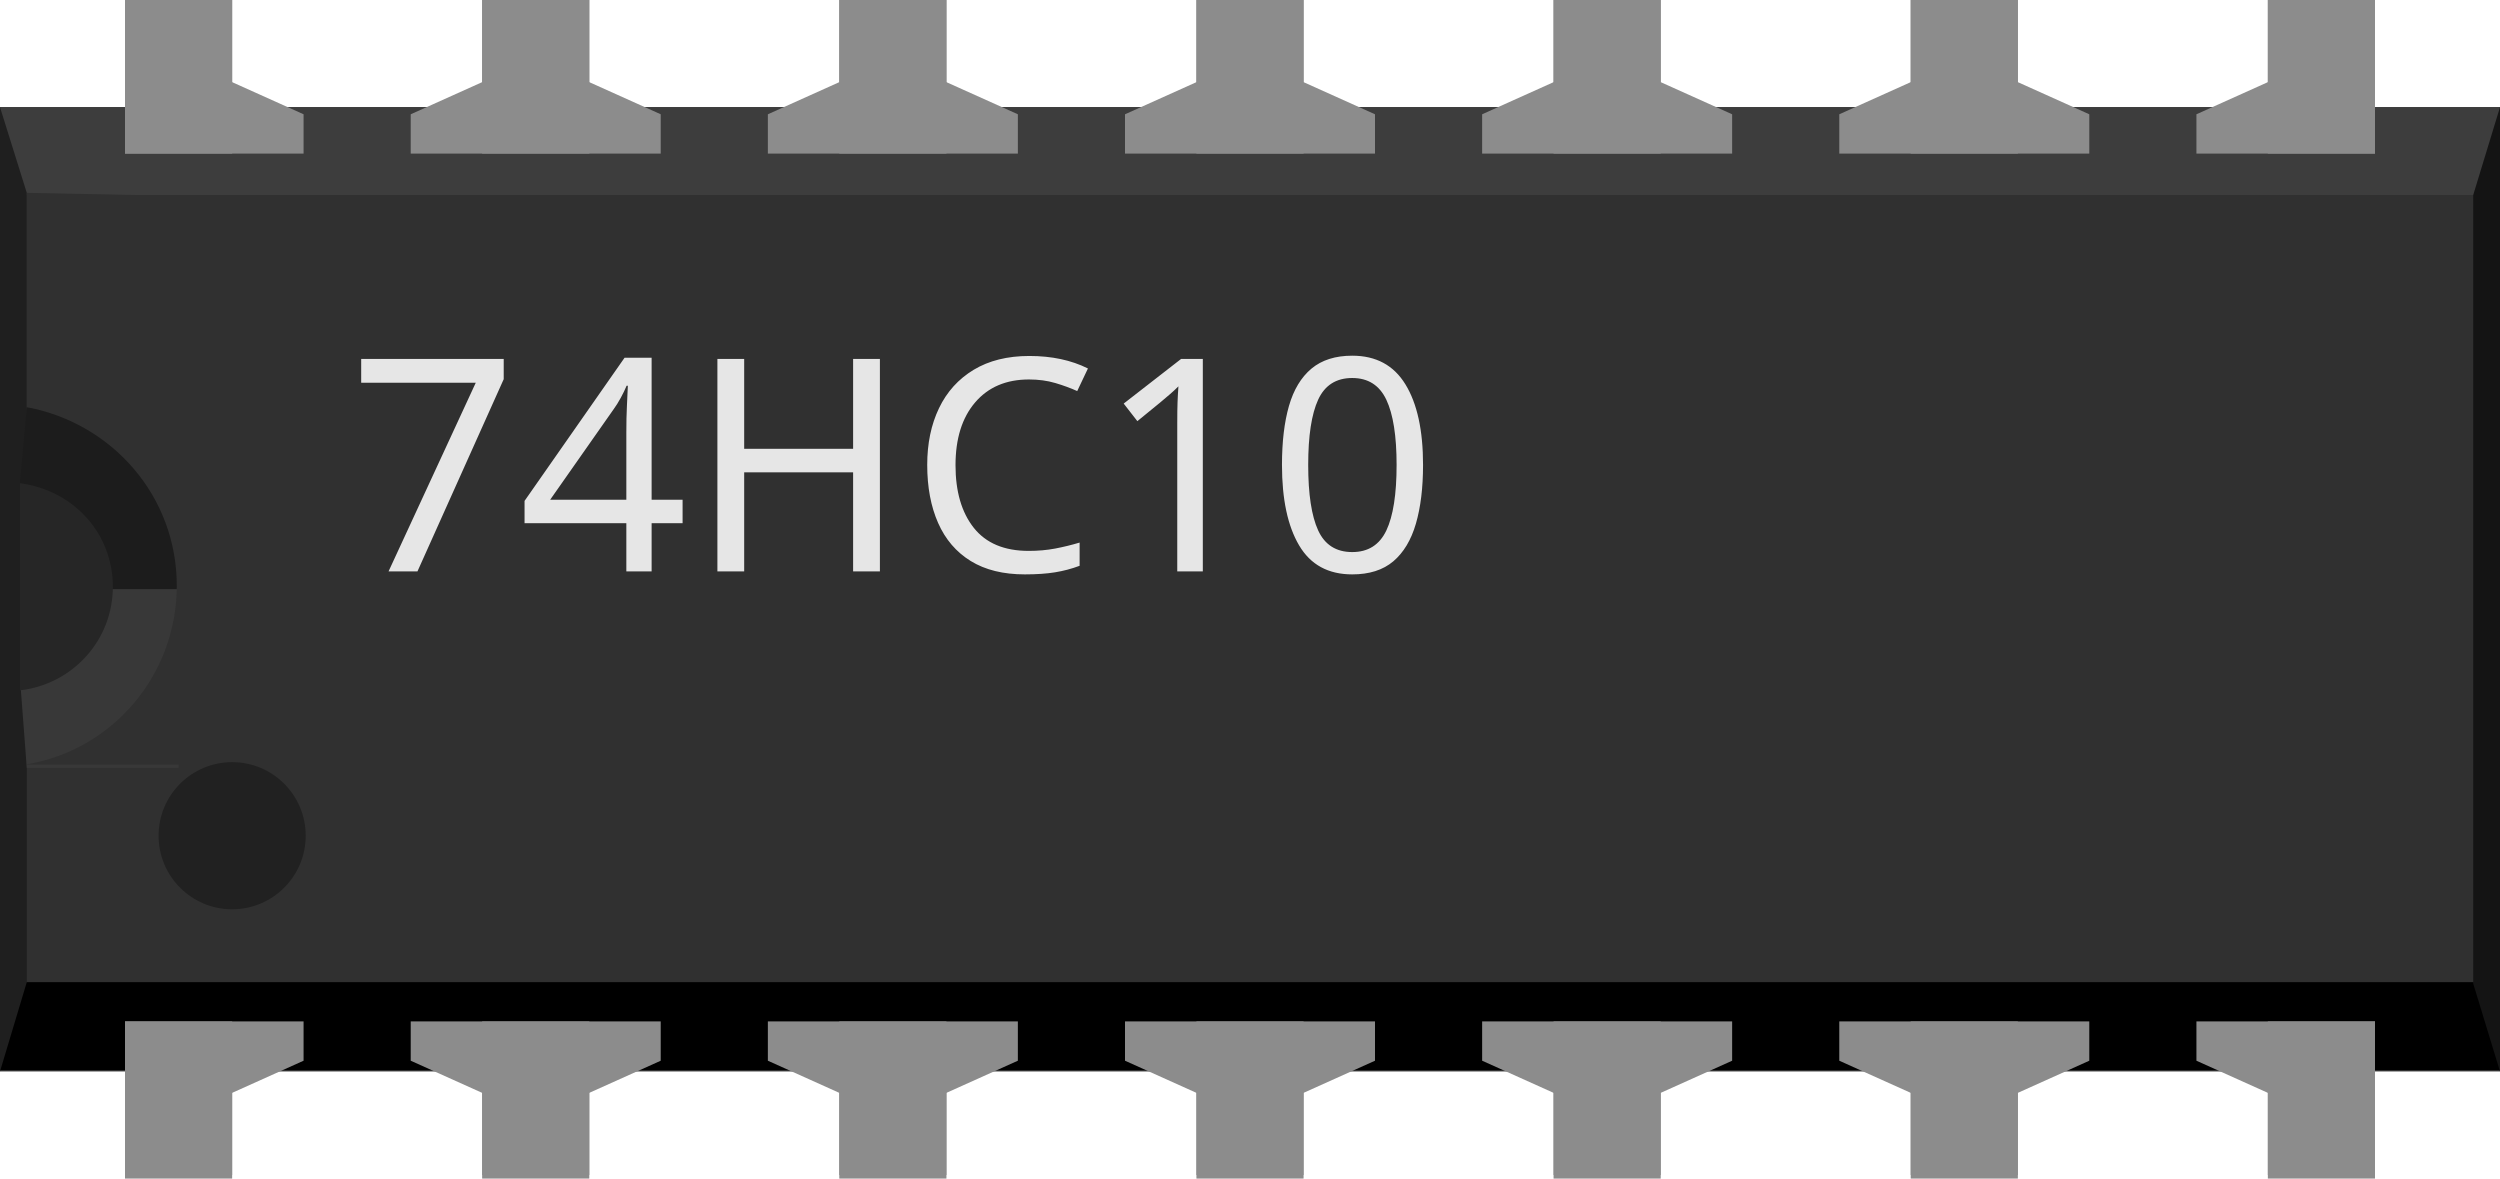
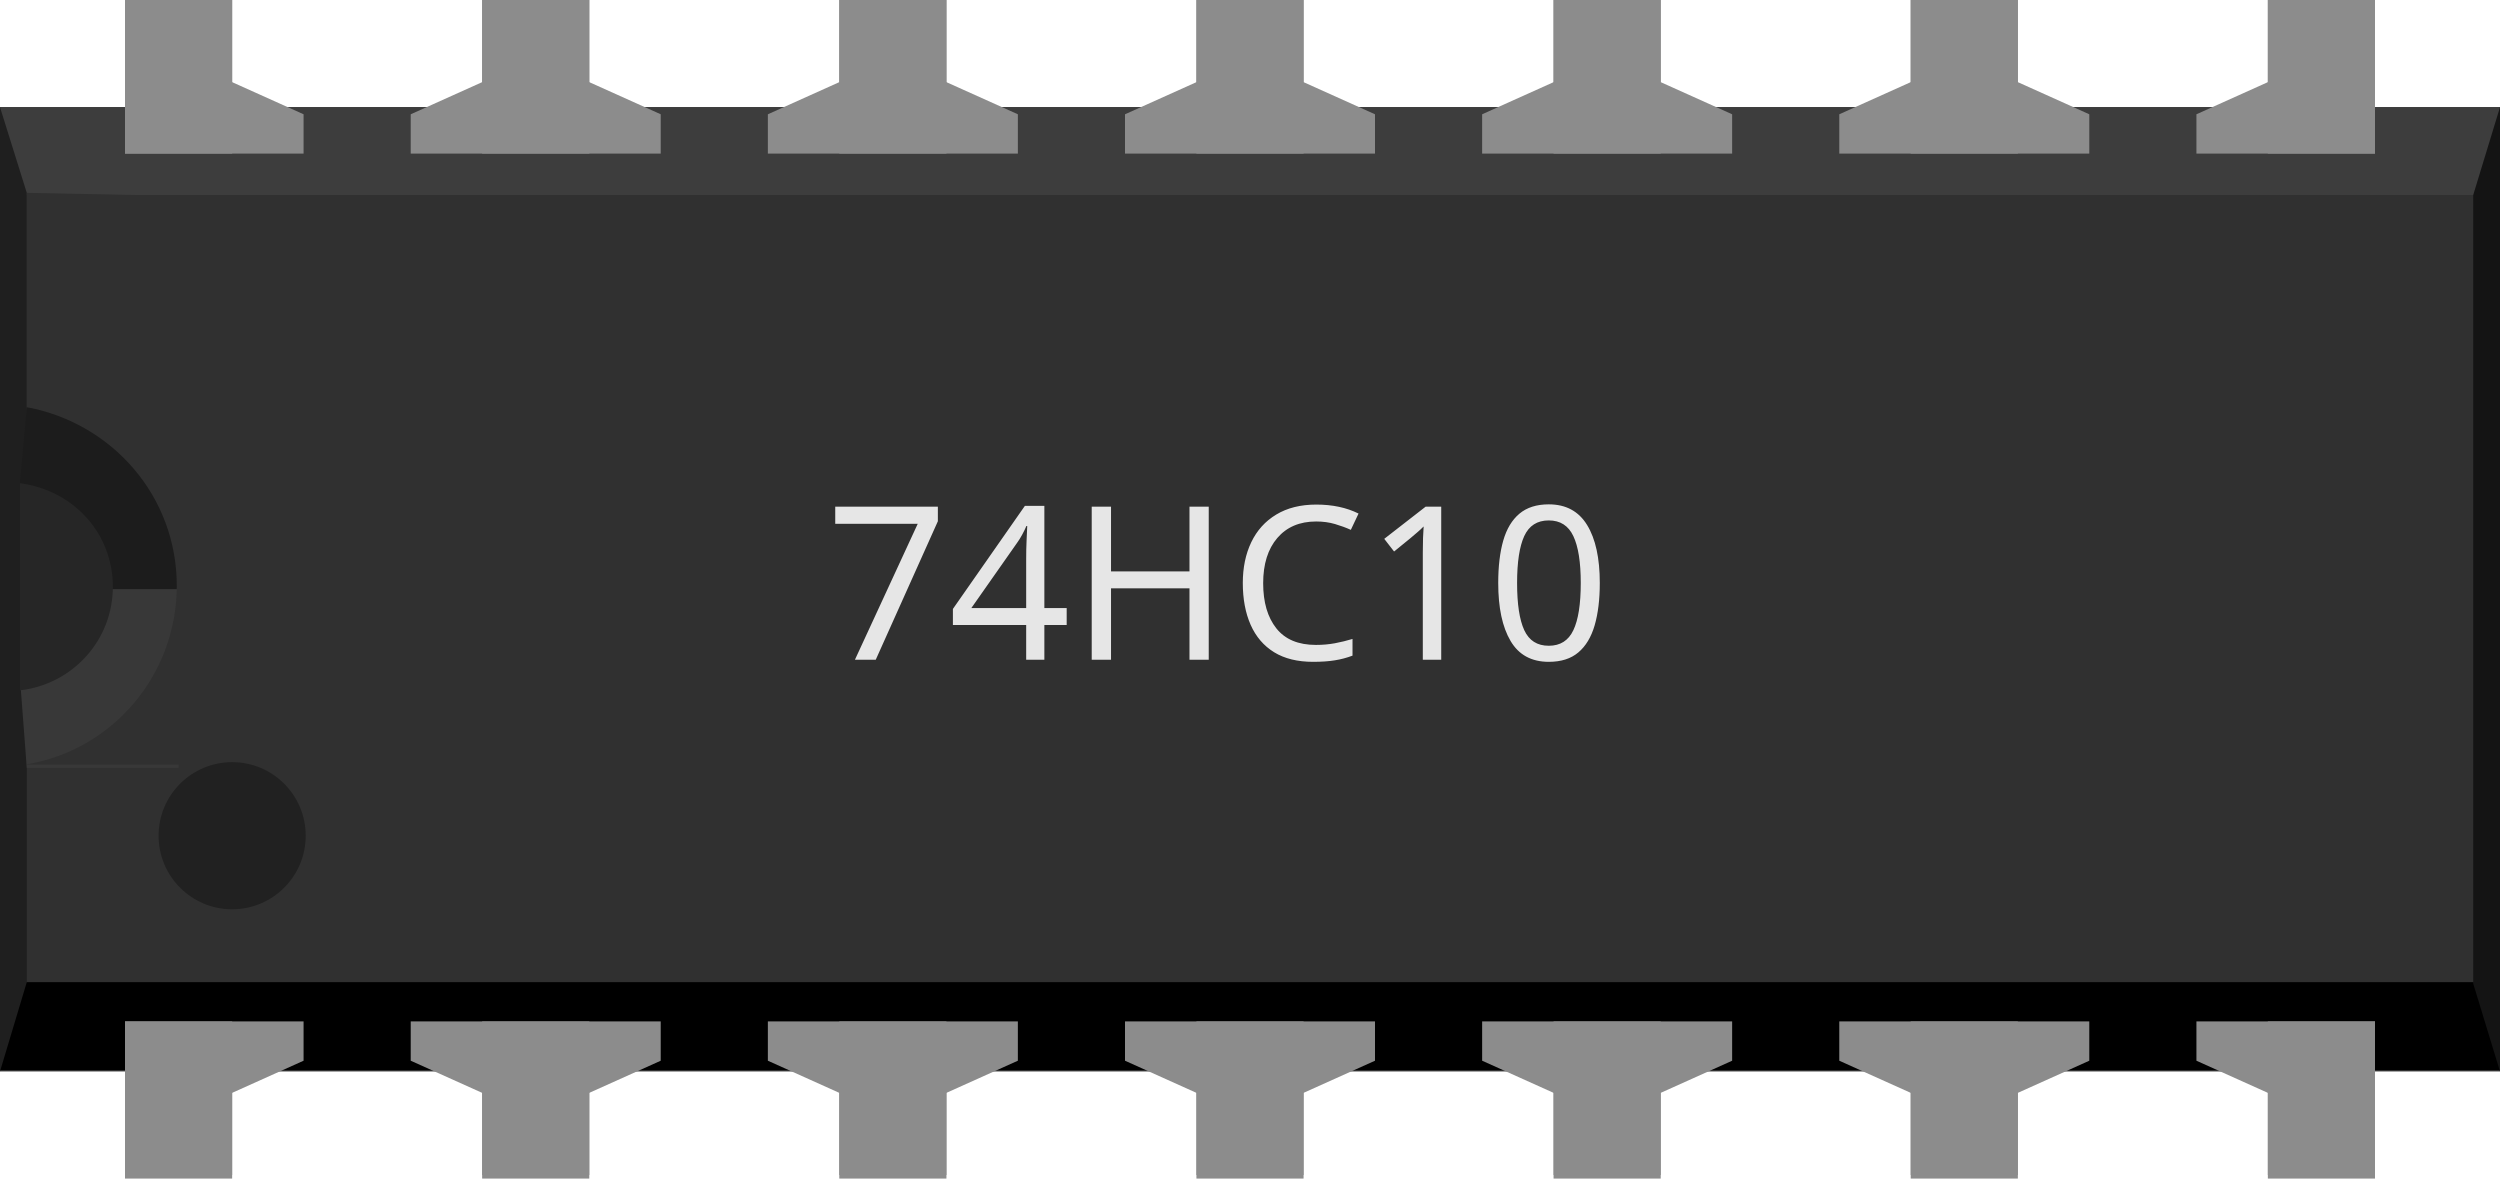
<svg xmlns="http://www.w3.org/2000/svg" version="1.2" id="svg2" width="0.7in" height="0.33in" viewBox="0 0 700 330">
  <defs id="defs74" />
  <g id="breadboard">
-     <g id="g434">
-       <rect stroke-width="10" fill="#303030" id="middle" x="0" y="30" width="700" height="270" />
-       <rect stroke-width="10" fill="#3d3d3d" id="top" x="0" y="30" width="700" height="24.6" />
-       <rect stroke-width="10" fill="#000000" id="bottom" x="0" y="275" width="700" height="24.6" />
-       <polygon fill="#141414" id="right" points="692.5,275.4 700,300 700,30 692.5,54.6 " />
-       <polygon fill="#1f1f1f" id="left" points="7.5,275 0,300 0,30 7.5,54 " />
-       <polygon fill="#1c1c1c" id="left-upper-rect" points="50,115 7.5,114 5.6,135 5.6,165 50,165 " />
-       <polygon fill="#383838" id="left-lower-rect" points="7.5,215 50,215 50,165 5.6,165 5.6,190 " />
-       <path stroke-width="10" fill="#262626" id="slot" d="m 5.6,135 v 58.3 c 14.7,-1.7 26,-14 26,-29 0,-15 -11,-27 -26,-29 z" />
-       <path stroke-width="10" fill="#303030" id="cover" d="m 7.5,54 v 60 c 24,4.5 42,25 42,50 0,25 -18,46 -42,50 v 0.1 H 58 V 55 Z" />
-       <circle stroke-width="10" fill="#212121" cx="65" cy="234" r="20.6" id="circle13" />
-       <text id="label" x="250" y="160" font-family="OCRA" text-anchor="middle" fill="#e6e6e6" style="font-style:normal;font-variant:normal;font-weight:normal;font-stretch:normal;font-size:83.333px;font-family:OCRA;-inkscape-font-specification:'OCRA, Normal';font-variant-ligatures:normal;font-variant-caps:normal;font-variant-numeric:normal;font-variant-east-asian:normal;text-anchor:middle;fill:#e6e6e6">
-         <tspan id="tspan272" x="250" y="160">74HC10</tspan>
-       </text>
-       <rect stroke-width="10" fill="#8c8c8c" id="connector0pin" x="35" y="286" width="30" height="43" />
-       <rect stroke-width="10" fill="#8c8c8c" id="connector0terminal" x="35" y="300" width="30" height="30" />
-       <polygon fill="#8c8c8c" points="35,286 35,306 65,306 85,297 85,286 " id="polygon18" />
-       <rect stroke-width="10" fill="#8c8c8c" y="0" id="connector13pin" x="35" width="30" height="43" />
-       <rect stroke-width="10" fill="#8c8c8c" y="0" id="connector13terminal" x="35" width="30" height="30" />
-       <polygon fill="#8c8c8c" points="85,43 85,32 65,23 35,23 35,43 " id="polygon22" />
-       <rect stroke-width="10" fill="#8c8c8c" id="connector6pin" x="635" y="286" width="30" height="43" />
-       <rect stroke-width="10" fill="#8c8c8c" id="connector6terminal" x="635" y="300" width="30" height="30" />
-       <polygon fill="#8c8c8c" points="615,286 615,297 635,306 665,306 665,286 " id="polygon26" />
-       <rect stroke-width="10" fill="#8c8c8c" id="connector7pin" x="635" y="0" width="30" height="43" />
-       <rect stroke-width="10" fill="#8c8c8c" id="connector7terminal" x="635" y="0" width="30" height="30" />
-       <polygon fill="#8c8c8c" points="665,43 665,23 635,23 615,32 615,43 " id="polygon30" />
-       <rect stroke-width="10" fill="#8c8c8c" id="connector12pin" x="135" y="0" width="30" height="43" />
-       <rect stroke-width="10" fill="#8c8c8c" y="0" id="connector12terminal" x="135" width="30" height="30" />
-       <polygon fill="#8c8c8c" points="115,32 115,43 185,43 185,32 165,23 135,23 " id="polygon34" />
-       <rect stroke-width="10" fill="#8c8c8c" id="connector11pin" x="235" y="0" width="30" height="43" />
-       <rect stroke-width="10" fill="#8c8c8c" y="0" id="connector11terminal" x="235" width="30" height="30" />
-       <polygon fill="#8c8c8c" points="215,32 215,43 285,43 285,32 265,23 235,23 " id="polygon38" />
-       <rect stroke-width="10" fill="#8c8c8c" id="connector10pin" x="335" y="0" width="30" height="43" />
-       <rect stroke-width="10" fill="#8c8c8c" y="0" id="connector10terminal" x="335" width="30" height="30" />
-       <polygon fill="#8c8c8c" points="315,32 315,43 385,43 385,32 365,23 335,23 " id="polygon42" />
-       <rect stroke-width="10" fill="#8c8c8c" id="connector9pin" x="435" y="0" width="30" height="43" />
-       <rect stroke-width="10" fill="#8c8c8c" y="0" id="connector9terminal" x="435" width="30" height="30" />
-       <polygon fill="#8c8c8c" points="415,32 415,43 485,43 485,32 465,23 435,23 " id="polygon46" />
-       <rect stroke-width="10" fill="#8c8c8c" id="connector8pin" x="535" y="0" width="30" height="43" />
-       <rect stroke-width="10" fill="#8c8c8c" y="0" id="connector8terminal" x="535" width="30" height="30" />
-       <polygon fill="#8c8c8c" points="515,32 515,43 585,43 585,32 565,23 535,23 " id="polygon50" />
-       <rect stroke-width="10" fill="#8c8c8c" id="connector1pin" x="135" y="286" width="30" height="43" />
-       <rect stroke-width="10" fill="#8c8c8c" id="connector1terminal" x="135" y="300" width="30" height="30" />
-       <polygon fill="#8c8c8c" points="185,297 185,286 115,286 115,297 135,306 165,306 " id="polygon54" />
-       <rect stroke-width="10" fill="#8c8c8c" id="connector2pin" x="235" y="286" width="30" height="43" />
-       <rect stroke-width="10" fill="#8c8c8c" id="connector2terminal" x="235" y="300" width="30" height="30" />
-       <polygon fill="#8c8c8c" points="285,297 285,286 215,286 215,297 235,306 265,306 " id="polygon58" />
-       <rect stroke-width="10" fill="#8c8c8c" id="connector3pin" x="335" y="286" width="30" height="43" />
-       <rect stroke-width="10" fill="#8c8c8c" id="connector3terminal" x="335" y="300" width="30" height="30" />
-       <polygon fill="#8c8c8c" points="385,297 385,286 315,286 315,297 335,306 365,306 " id="polygon62" />
-       <rect stroke-width="10" fill="#8c8c8c" id="connector4pin" x="435" y="286" width="30" height="43" />
-       <rect stroke-width="10" fill="#8c8c8c" id="connector4terminal" x="435" y="300" width="30" height="30" />
-       <polygon fill="#8c8c8c" points="485,297 485,286 415,286 415,297 435,306 465,306 " id="polygon66" />
-       <rect stroke-width="10" fill="#8c8c8c" id="connector5pin" x="535" y="286" width="30" height="43" />
-       <rect stroke-width="10" fill="#8c8c8c" id="connector5terminal" x="535" y="300" width="30" height="30" />
-       <polygon fill="#8c8c8c" points="585,297 585,286 515,286 515,297 535,306 565,306 " id="polygon70" />
-     </g>
+     <rect stroke-width="10" fill="#303030" id="middle" x="0" y="30" width="700" height="270" />
+     <rect stroke-width="10" fill="#3d3d3d" id="top" x="0" y="30" width="700" height="24.6" />
+     <rect stroke-width="10" fill="#000000" id="bottom" x="0" y="275" width="700" height="24.6" />
+     <polygon fill="#141414" id="right" points="692.5,275.4 700,300 700,30 692.5,54.6 " />
+     <polygon fill="#1f1f1f" id="left" points="7.5,275 0,300 0,30 7.5,54 " />
+     <polygon fill="#1c1c1c" id="left-upper-rect" points="50,115 7.5,114 5.6,135 5.6,165 50,165 " />
+     <polygon fill="#383838" id="left-lower-rect" points="7.5,215 50,215 50,165 5.6,165 5.6,190 " />
+     <path stroke-width="10" fill="#262626" id="slot" d="m 5.6,135 v 58.3 c 14.7,-1.7 26,-14 26,-29 0,-15 -11,-27 -26,-29 z" />
+     <path stroke-width="10" fill="#303030" id="cover" d="m 7.5,54 v 60 c 24,4.5 42,25 42,50 0,25 -18,46 -42,50 v 0.1 H 58 V 55 Z" />
+     <circle stroke-width="10" fill="#212121" cx="65" cy="234" r="20.6" id="circle13" />
+     <text id="label" x="341.056" y="184.718" font-size="60px" font-family="OCRA" text-anchor="middle" fill="#e6e6e6">74HC10</text>
+     <rect stroke-width="10" fill="#8c8c8c" id="connector0pin" x="35" y="286" width="30" height="43" />
+     <rect stroke-width="10" fill="#8c8c8c" id="connector0terminal" x="35" y="300" width="30" height="30" />
+     <polygon fill="#8c8c8c" points="35,286 35,306 65,306 85,297 85,286 " id="polygon18" />
+     <rect stroke-width="10" fill="#8c8c8c" y="0" id="connector13pin" x="35" width="30" height="43" />
+     <rect stroke-width="10" fill="#8c8c8c" y="0" id="connector13terminal" x="35" width="30" height="30" />
+     <polygon fill="#8c8c8c" points="85,43 85,32 65,23 35,23 35,43 " id="polygon22" />
+     <rect stroke-width="10" fill="#8c8c8c" id="connector6pin" x="635" y="286" width="30" height="43" />
+     <rect stroke-width="10" fill="#8c8c8c" id="connector6terminal" x="635" y="300" width="30" height="30" />
+     <polygon fill="#8c8c8c" points="615,286 615,297 635,306 665,306 665,286 " id="polygon26" />
+     <rect stroke-width="10" fill="#8c8c8c" id="connector7pin" x="635" y="0" width="30" height="43" />
+     <rect stroke-width="10" fill="#8c8c8c" id="connector7terminal" x="635" y="0" width="30" height="30" />
+     <polygon fill="#8c8c8c" points="665,43 665,23 635,23 615,32 615,43 " id="polygon30" />
+     <rect stroke-width="10" fill="#8c8c8c" id="connector12pin" x="135" y="0" width="30" height="43" />
+     <rect stroke-width="10" fill="#8c8c8c" y="0" id="connector12terminal" x="135" width="30" height="30" />
+     <polygon fill="#8c8c8c" points="115,32 115,43 185,43 185,32 165,23 135,23 " id="polygon34" />
+     <rect stroke-width="10" fill="#8c8c8c" id="connector11pin" x="235" y="0" width="30" height="43" />
+     <rect stroke-width="10" fill="#8c8c8c" y="0" id="connector11terminal" x="235" width="30" height="30" />
+     <polygon fill="#8c8c8c" points="215,32 215,43 285,43 285,32 265,23 235,23 " id="polygon38" />
+     <rect stroke-width="10" fill="#8c8c8c" id="connector10pin" x="335" y="0" width="30" height="43" />
+     <rect stroke-width="10" fill="#8c8c8c" y="0" id="connector10terminal" x="335" width="30" height="30" />
+     <polygon fill="#8c8c8c" points="315,32 315,43 385,43 385,32 365,23 335,23 " id="polygon42" />
+     <rect stroke-width="10" fill="#8c8c8c" id="connector9pin" x="435" y="0" width="30" height="43" />
+     <rect stroke-width="10" fill="#8c8c8c" y="0" id="connector9terminal" x="435" width="30" height="30" />
+     <polygon fill="#8c8c8c" points="415,32 415,43 485,43 485,32 465,23 435,23 " id="polygon46" />
+     <rect stroke-width="10" fill="#8c8c8c" id="connector8pin" x="535" y="0" width="30" height="43" />
+     <rect stroke-width="10" fill="#8c8c8c" y="0" id="connector8terminal" x="535" width="30" height="30" />
+     <polygon fill="#8c8c8c" points="515,32 515,43 585,43 585,32 565,23 535,23 " id="polygon50" />
+     <rect stroke-width="10" fill="#8c8c8c" id="connector1pin" x="135" y="286" width="30" height="43" />
+     <rect stroke-width="10" fill="#8c8c8c" id="connector1terminal" x="135" y="300" width="30" height="30" />
+     <polygon fill="#8c8c8c" points="185,297 185,286 115,286 115,297 135,306 165,306 " id="polygon54" />
+     <rect stroke-width="10" fill="#8c8c8c" id="connector2pin" x="235" y="286" width="30" height="43" />
+     <rect stroke-width="10" fill="#8c8c8c" id="connector2terminal" x="235" y="300" width="30" height="30" />
+     <polygon fill="#8c8c8c" points="285,297 285,286 215,286 215,297 235,306 265,306 " id="polygon58" />
+     <rect stroke-width="10" fill="#8c8c8c" id="connector3pin" x="335" y="286" width="30" height="43" />
+     <rect stroke-width="10" fill="#8c8c8c" id="connector3terminal" x="335" y="300" width="30" height="30" />
+     <polygon fill="#8c8c8c" points="385,297 385,286 315,286 315,297 335,306 365,306 " id="polygon62" />
+     <rect stroke-width="10" fill="#8c8c8c" id="connector4pin" x="435" y="286" width="30" height="43" />
+     <rect stroke-width="10" fill="#8c8c8c" id="connector4terminal" x="435" y="300" width="30" height="30" />
+     <polygon fill="#8c8c8c" points="485,297 485,286 415,286 415,297 435,306 465,306 " id="polygon66" />
+     <rect stroke-width="10" fill="#8c8c8c" id="connector5pin" x="535" y="286" width="30" height="43" />
+     <rect stroke-width="10" fill="#8c8c8c" id="connector5terminal" x="535" y="300" width="30" height="30" />
+     <polygon fill="#8c8c8c" points="585,297 585,286 515,286 515,297 535,306 565,306 " id="polygon70" />
  </g>
</svg>
